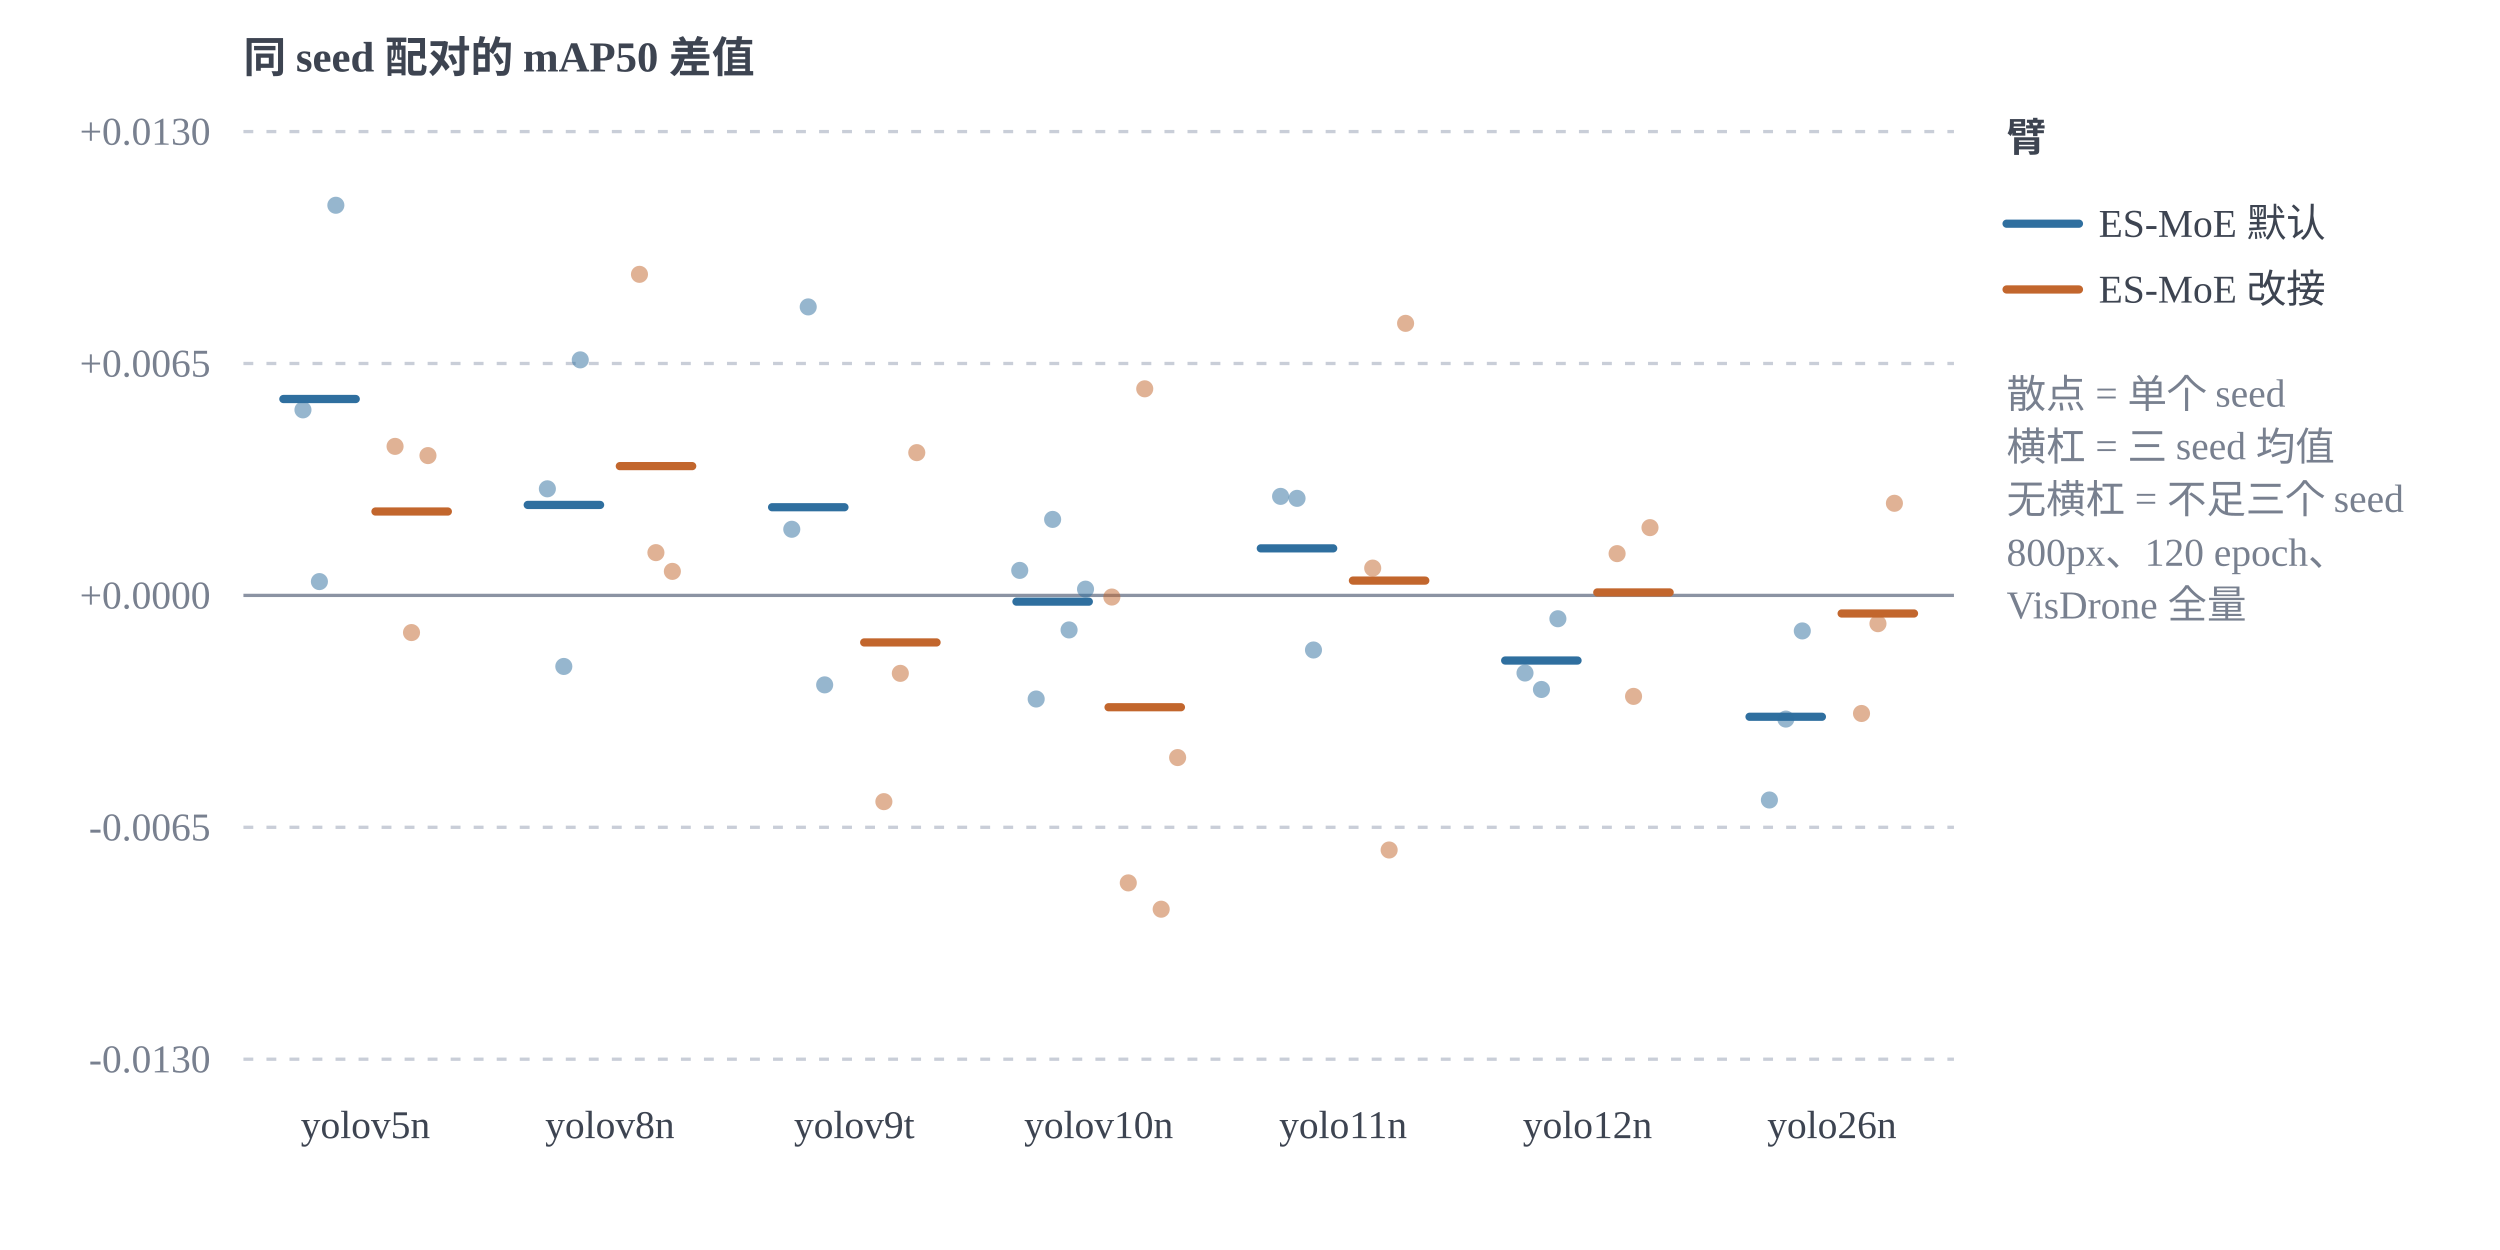
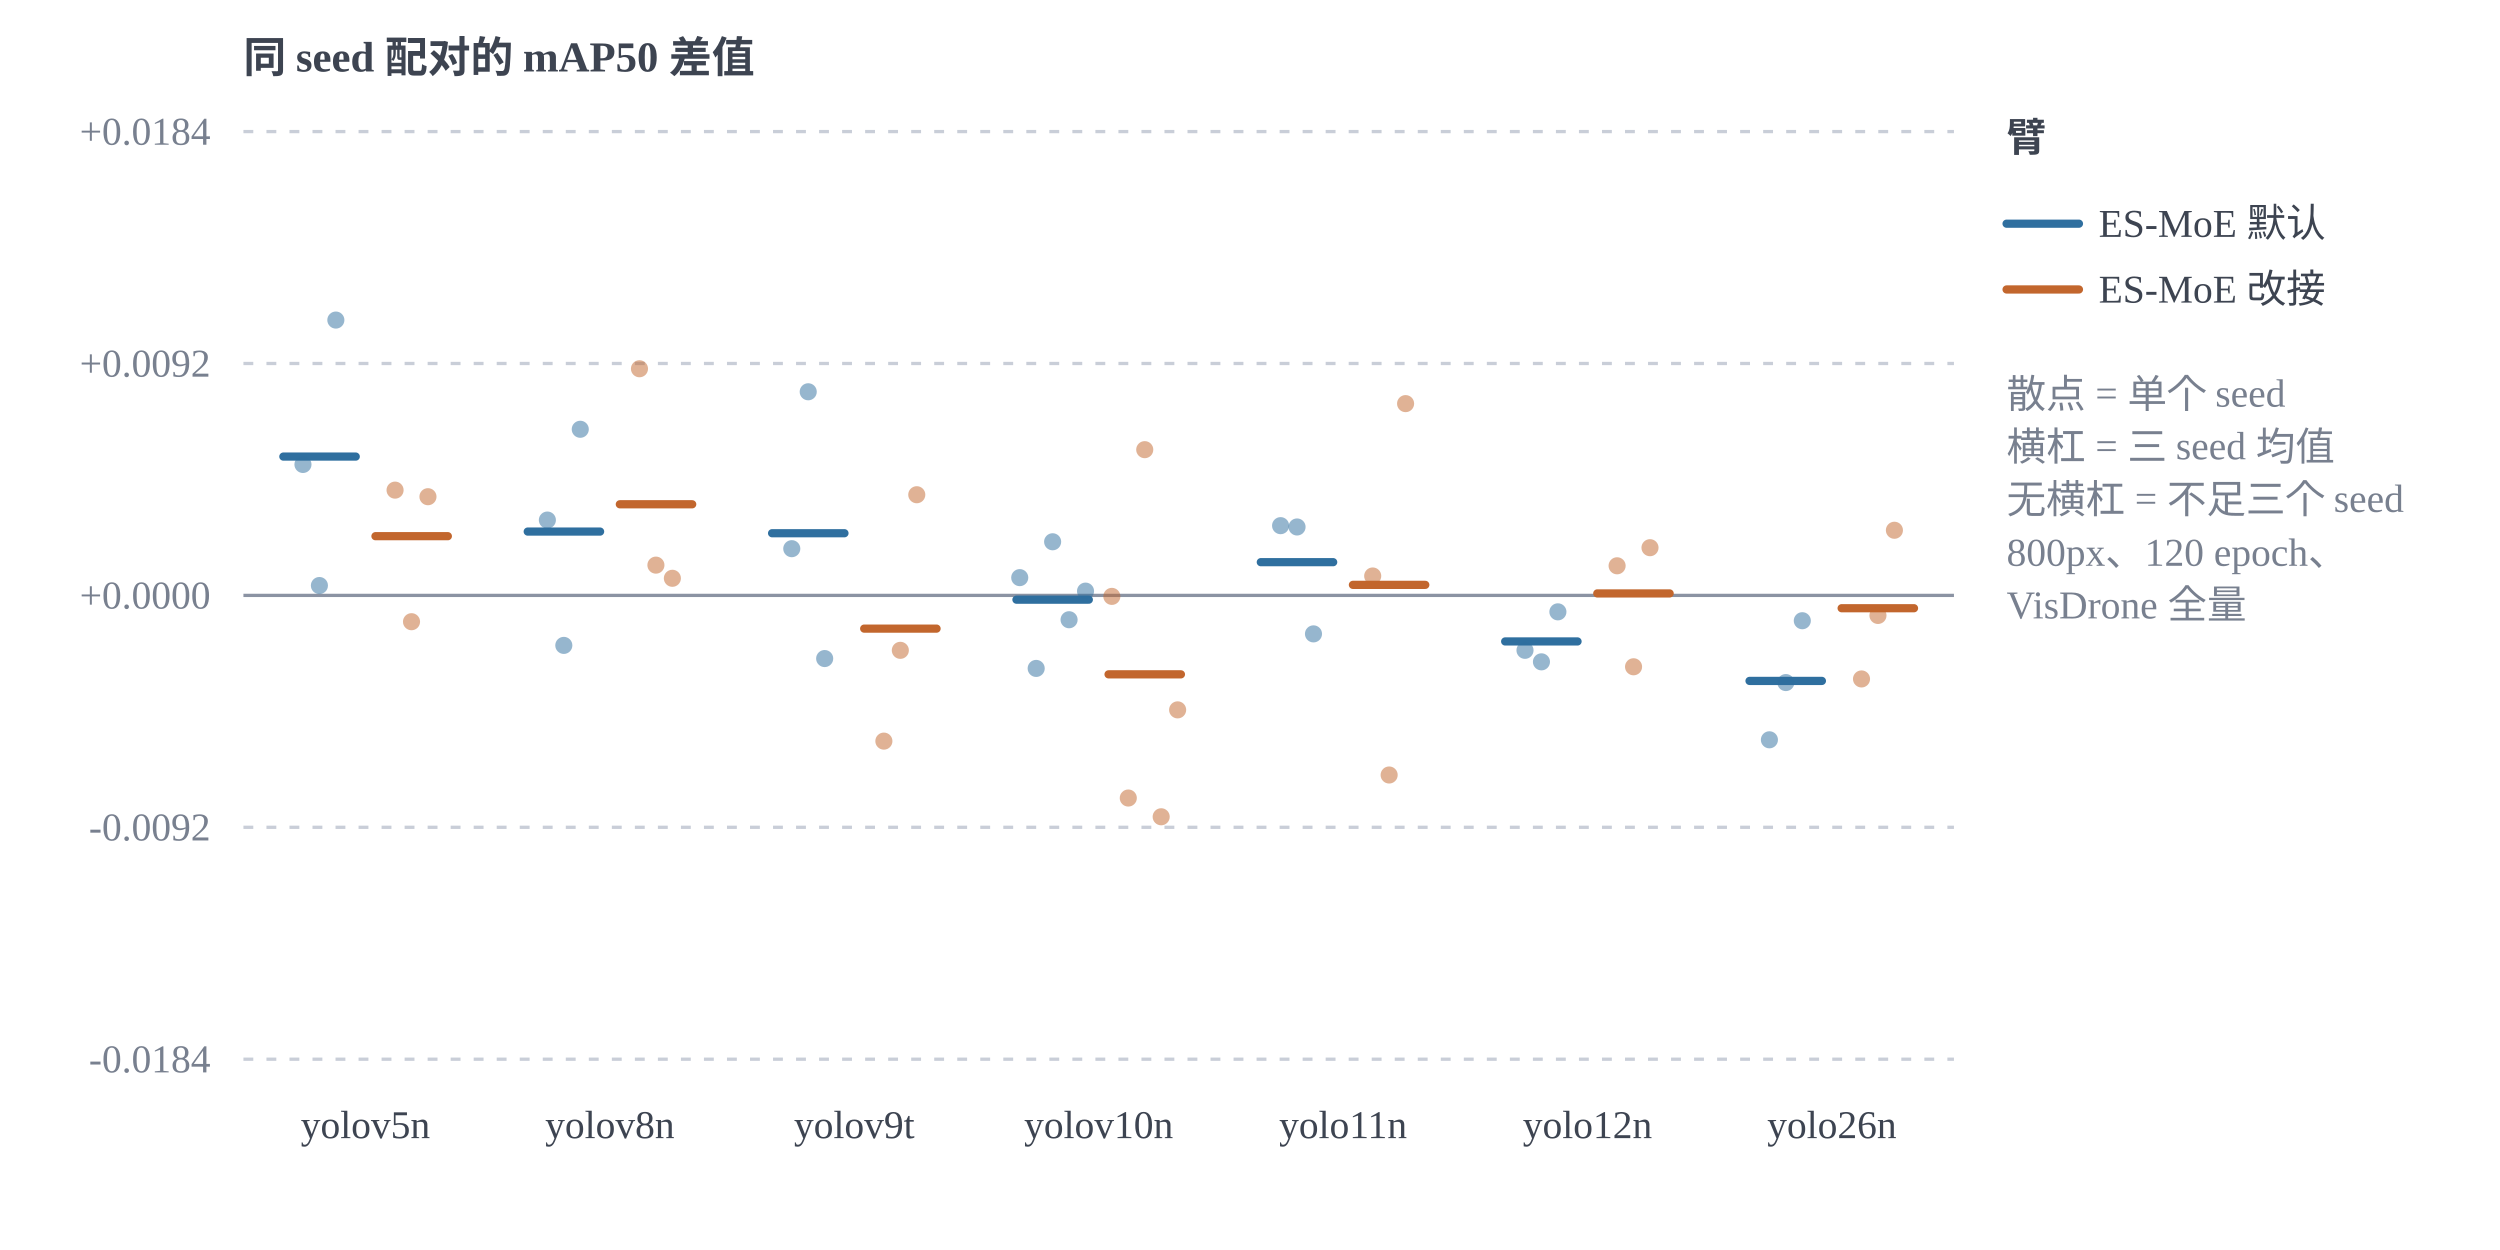
<svg xmlns="http://www.w3.org/2000/svg" viewBox="0 0 760 380" width="760" height="380" font-family="Noto Sans SC,Source Sans 3,Microsoft YaHei,system-ui,sans-serif" font-size="12">
  <style>
  .ink{fill:#3d4451}.rule{stroke:#c9ced8}.zero{stroke:#8b93a3}.faint{fill:#78808f}
  @media (prefers-color-scheme:dark){
    .ink{fill:#c9ced8}.rule{stroke:#454b57}.zero{stroke:#7e8797}.faint{fill:#98a0af}}
</style>
  <text x="74" y="22" class="ink" font-size="13" font-weight="600">同 seed 配对的 mAP50 差值</text>
  <line x1="74" y1="322.0" x2="594" y2="322.0" class="rule" stroke-dasharray="3 4" stroke-width="1" />
-   <text x="64" y="326.0" class="faint" text-anchor="end">-0.0130</text>
+   <text x="64" y="326.0" class="faint" text-anchor="end">-0.0184</text>
  <line x1="74" y1="251.5" x2="594" y2="251.5" class="rule" stroke-dasharray="3 4" stroke-width="1" />
-   <text x="64" y="255.5" class="faint" text-anchor="end">-0.0065</text>
+   <text x="64" y="255.5" class="faint" text-anchor="end">-0.0092</text>
  <line x1="74" y1="181.0" x2="594" y2="181.0" class="zero" stroke-width="1" />
  <text x="64" y="185.0" class="faint" text-anchor="end">+0.0000</text>
  <line x1="74" y1="110.5" x2="594" y2="110.5" class="rule" stroke-dasharray="3 4" stroke-width="1" />
-   <text x="64" y="114.5" class="faint" text-anchor="end">+0.0065</text>
+   <text x="64" y="114.5" class="faint" text-anchor="end">+0.0092</text>
  <line x1="74" y1="40.0" x2="594" y2="40.0" class="rule" stroke-dasharray="3 4" stroke-width="1" />
-   <text x="64" y="44.0" class="faint" text-anchor="end">+0.0130</text>
+   <text x="64" y="44.0" class="faint" text-anchor="end">+0.0184</text>
  <text x="111.1" y="346" class="ink" text-anchor="middle">yolov5n</text>
-   <line x1="86.143" y1="121.3" x2="108.143" y2="121.3" stroke="#2f6f9f" stroke-width="2.5" stroke-linecap="round" />
-   <circle cx="92.1" cy="124.6" r="2.6" fill="#2f6f9f" fill-opacity="0.5" />
-   <circle cx="97.1" cy="176.8" r="2.6" fill="#2f6f9f" fill-opacity="0.5" />
-   <circle cx="102.1" cy="62.4" r="2.6" fill="#2f6f9f" fill-opacity="0.5" />
-   <line x1="114.143" y1="155.5" x2="136.143" y2="155.5" stroke="#c2662d" stroke-width="2.5" stroke-linecap="round" />
-   <circle cx="120.1" cy="135.7" r="2.6" fill="#c2662d" fill-opacity="0.5" />
-   <circle cx="125.1" cy="192.3" r="2.6" fill="#c2662d" fill-opacity="0.5" />
-   <circle cx="130.1" cy="138.5" r="2.6" fill="#c2662d" fill-opacity="0.5" />
+   <line x1="86.143" y1="138.8" x2="108.143" y2="138.8" stroke="#2f6f9f" stroke-width="2.5" stroke-linecap="round" />
+   <circle cx="92.1" cy="141.2" r="2.6" fill="#2f6f9f" fill-opacity="0.5" />
+   <circle cx="97.1" cy="178.0" r="2.6" fill="#2f6f9f" fill-opacity="0.5" />
+   <circle cx="102.1" cy="97.3" r="2.6" fill="#2f6f9f" fill-opacity="0.5" />
+   <line x1="114.143" y1="163.0" x2="136.143" y2="163.0" stroke="#c2662d" stroke-width="2.5" stroke-linecap="round" />
+   <circle cx="120.1" cy="149.0" r="2.6" fill="#c2662d" fill-opacity="0.5" />
+   <circle cx="125.1" cy="189.0" r="2.6" fill="#c2662d" fill-opacity="0.5" />
+   <circle cx="130.1" cy="151.0" r="2.6" fill="#c2662d" fill-opacity="0.5" />
  <text x="185.4" y="346" class="ink" text-anchor="middle">yolov8n</text>
-   <line x1="160.429" y1="153.5" x2="182.429" y2="153.5" stroke="#2f6f9f" stroke-width="2.5" stroke-linecap="round" />
-   <circle cx="166.4" cy="148.6" r="2.6" fill="#2f6f9f" fill-opacity="0.5" />
-   <circle cx="171.4" cy="202.6" r="2.6" fill="#2f6f9f" fill-opacity="0.5" />
-   <circle cx="176.4" cy="109.4" r="2.6" fill="#2f6f9f" fill-opacity="0.5" />
-   <line x1="188.429" y1="141.7" x2="210.429" y2="141.7" stroke="#c2662d" stroke-width="2.5" stroke-linecap="round" />
-   <circle cx="194.4" cy="83.4" r="2.6" fill="#c2662d" fill-opacity="0.5" />
-   <circle cx="199.4" cy="168.0" r="2.6" fill="#c2662d" fill-opacity="0.5" />
-   <circle cx="204.4" cy="173.7" r="2.6" fill="#c2662d" fill-opacity="0.5" />
+   <line x1="160.429" y1="161.6" x2="182.429" y2="161.6" stroke="#2f6f9f" stroke-width="2.5" stroke-linecap="round" />
+   <circle cx="166.4" cy="158.1" r="2.6" fill="#2f6f9f" fill-opacity="0.5" />
+   <circle cx="171.4" cy="196.2" r="2.6" fill="#2f6f9f" fill-opacity="0.5" />
+   <circle cx="176.4" cy="130.5" r="2.6" fill="#2f6f9f" fill-opacity="0.5" />
+   <line x1="188.429" y1="153.3" x2="210.429" y2="153.3" stroke="#c2662d" stroke-width="2.5" stroke-linecap="round" />
+   <circle cx="194.4" cy="112.1" r="2.6" fill="#c2662d" fill-opacity="0.5" />
+   <circle cx="199.4" cy="171.8" r="2.6" fill="#c2662d" fill-opacity="0.5" />
+   <circle cx="204.4" cy="175.8" r="2.6" fill="#c2662d" fill-opacity="0.5" />
  <text x="259.7" y="346" class="ink" text-anchor="middle">yolov9t</text>
-   <line x1="234.714" y1="154.2" x2="256.714" y2="154.2" stroke="#2f6f9f" stroke-width="2.5" stroke-linecap="round" />
-   <circle cx="240.7" cy="160.9" r="2.6" fill="#2f6f9f" fill-opacity="0.5" />
-   <circle cx="245.7" cy="93.3" r="2.6" fill="#2f6f9f" fill-opacity="0.5" />
-   <circle cx="250.7" cy="208.2" r="2.6" fill="#2f6f9f" fill-opacity="0.5" />
-   <line x1="262.714" y1="195.3" x2="284.714" y2="195.3" stroke="#c2662d" stroke-width="2.5" stroke-linecap="round" />
-   <circle cx="268.7" cy="243.7" r="2.6" fill="#c2662d" fill-opacity="0.5" />
-   <circle cx="273.7" cy="204.7" r="2.6" fill="#c2662d" fill-opacity="0.5" />
-   <circle cx="278.7" cy="137.6" r="2.6" fill="#c2662d" fill-opacity="0.5" />
+   <line x1="234.714" y1="162.1" x2="256.714" y2="162.1" stroke="#2f6f9f" stroke-width="2.5" stroke-linecap="round" />
+   <circle cx="240.7" cy="166.8" r="2.6" fill="#2f6f9f" fill-opacity="0.5" />
+   <circle cx="245.7" cy="119.1" r="2.6" fill="#2f6f9f" fill-opacity="0.5" />
+   <circle cx="250.7" cy="200.2" r="2.6" fill="#2f6f9f" fill-opacity="0.5" />
+   <line x1="262.714" y1="191.1" x2="284.714" y2="191.1" stroke="#c2662d" stroke-width="2.5" stroke-linecap="round" />
+   <circle cx="268.7" cy="225.3" r="2.6" fill="#c2662d" fill-opacity="0.5" />
+   <circle cx="273.7" cy="197.7" r="2.6" fill="#c2662d" fill-opacity="0.5" />
+   <circle cx="278.7" cy="150.4" r="2.6" fill="#c2662d" fill-opacity="0.5" />
  <text x="334.0" y="346" class="ink" text-anchor="middle">yolov10n</text>
-   <line x1="309.0" y1="182.9" x2="331.0" y2="182.9" stroke="#2f6f9f" stroke-width="2.5" stroke-linecap="round" />
-   <circle cx="310.0" cy="173.4" r="2.6" fill="#2f6f9f" fill-opacity="0.5" />
-   <circle cx="315.0" cy="212.5" r="2.6" fill="#2f6f9f" fill-opacity="0.5" />
-   <circle cx="320.0" cy="157.9" r="2.6" fill="#2f6f9f" fill-opacity="0.5" />
-   <circle cx="325.0" cy="191.5" r="2.6" fill="#2f6f9f" fill-opacity="0.5" />
-   <circle cx="330.0" cy="179.1" r="2.6" fill="#2f6f9f" fill-opacity="0.5" />
-   <line x1="337.0" y1="215.0" x2="359.0" y2="215.0" stroke="#c2662d" stroke-width="2.5" stroke-linecap="round" />
-   <circle cx="338.0" cy="181.5" r="2.6" fill="#c2662d" fill-opacity="0.5" />
-   <circle cx="343.0" cy="268.4" r="2.6" fill="#c2662d" fill-opacity="0.5" />
-   <circle cx="348.0" cy="118.2" r="2.6" fill="#c2662d" fill-opacity="0.5" />
-   <circle cx="353.0" cy="276.4" r="2.6" fill="#c2662d" fill-opacity="0.5" />
-   <circle cx="358.0" cy="230.3" r="2.6" fill="#c2662d" fill-opacity="0.5" />
+   <line x1="309.0" y1="182.3" x2="331.0" y2="182.3" stroke="#2f6f9f" stroke-width="2.5" stroke-linecap="round" />
+   <circle cx="310.0" cy="175.6" r="2.6" fill="#2f6f9f" fill-opacity="0.5" />
+   <circle cx="315.0" cy="203.2" r="2.6" fill="#2f6f9f" fill-opacity="0.5" />
+   <circle cx="320.0" cy="164.7" r="2.6" fill="#2f6f9f" fill-opacity="0.5" />
+   <circle cx="325.0" cy="188.4" r="2.6" fill="#2f6f9f" fill-opacity="0.5" />
+   <circle cx="330.0" cy="179.7" r="2.6" fill="#2f6f9f" fill-opacity="0.5" />
+   <line x1="337.0" y1="205.0" x2="359.0" y2="205.0" stroke="#c2662d" stroke-width="2.5" stroke-linecap="round" />
+   <circle cx="338.0" cy="181.3" r="2.6" fill="#c2662d" fill-opacity="0.5" />
+   <circle cx="343.0" cy="242.6" r="2.6" fill="#c2662d" fill-opacity="0.5" />
+   <circle cx="348.0" cy="136.7" r="2.6" fill="#c2662d" fill-opacity="0.5" />
+   <circle cx="353.0" cy="248.3" r="2.6" fill="#c2662d" fill-opacity="0.5" />
+   <circle cx="358.0" cy="215.8" r="2.6" fill="#c2662d" fill-opacity="0.5" />
  <text x="408.3" y="346" class="ink" text-anchor="middle">yolo11n</text>
-   <line x1="383.286" y1="166.7" x2="405.286" y2="166.7" stroke="#2f6f9f" stroke-width="2.5" stroke-linecap="round" />
-   <circle cx="389.3" cy="150.9" r="2.6" fill="#2f6f9f" fill-opacity="0.5" />
-   <circle cx="394.3" cy="151.5" r="2.6" fill="#2f6f9f" fill-opacity="0.5" />
-   <circle cx="399.3" cy="197.6" r="2.6" fill="#2f6f9f" fill-opacity="0.5" />
-   <line x1="411.286" y1="176.5" x2="433.286" y2="176.5" stroke="#c2662d" stroke-width="2.5" stroke-linecap="round" />
-   <circle cx="417.3" cy="172.7" r="2.6" fill="#c2662d" fill-opacity="0.5" />
-   <circle cx="422.3" cy="258.4" r="2.6" fill="#c2662d" fill-opacity="0.5" />
-   <circle cx="427.3" cy="98.3" r="2.6" fill="#c2662d" fill-opacity="0.5" />
+   <line x1="383.286" y1="170.9" x2="405.286" y2="170.9" stroke="#2f6f9f" stroke-width="2.5" stroke-linecap="round" />
+   <circle cx="389.3" cy="159.8" r="2.6" fill="#2f6f9f" fill-opacity="0.5" />
+   <circle cx="394.3" cy="160.2" r="2.6" fill="#2f6f9f" fill-opacity="0.5" />
+   <circle cx="399.3" cy="192.7" r="2.6" fill="#2f6f9f" fill-opacity="0.5" />
+   <line x1="411.286" y1="177.8" x2="433.286" y2="177.8" stroke="#c2662d" stroke-width="2.5" stroke-linecap="round" />
+   <circle cx="417.3" cy="175.1" r="2.6" fill="#c2662d" fill-opacity="0.5" />
+   <circle cx="422.3" cy="235.6" r="2.6" fill="#c2662d" fill-opacity="0.5" />
+   <circle cx="427.3" cy="122.7" r="2.6" fill="#c2662d" fill-opacity="0.5" />
  <text x="482.6" y="346" class="ink" text-anchor="middle">yolo12n</text>
-   <line x1="457.571" y1="200.8" x2="479.571" y2="200.8" stroke="#2f6f9f" stroke-width="2.5" stroke-linecap="round" />
-   <circle cx="463.6" cy="204.6" r="2.6" fill="#2f6f9f" fill-opacity="0.5" />
-   <circle cx="468.6" cy="209.6" r="2.6" fill="#2f6f9f" fill-opacity="0.5" />
-   <circle cx="473.6" cy="188.1" r="2.6" fill="#2f6f9f" fill-opacity="0.5" />
-   <line x1="485.571" y1="180.1" x2="507.571" y2="180.1" stroke="#c2662d" stroke-width="2.5" stroke-linecap="round" />
-   <circle cx="491.6" cy="168.3" r="2.6" fill="#c2662d" fill-opacity="0.5" />
-   <circle cx="496.6" cy="211.7" r="2.6" fill="#c2662d" fill-opacity="0.5" />
-   <circle cx="501.6" cy="160.4" r="2.6" fill="#c2662d" fill-opacity="0.5" />
+   <line x1="457.571" y1="195.0" x2="479.571" y2="195.0" stroke="#2f6f9f" stroke-width="2.5" stroke-linecap="round" />
+   <circle cx="463.6" cy="197.7" r="2.6" fill="#2f6f9f" fill-opacity="0.5" />
+   <circle cx="468.6" cy="201.2" r="2.6" fill="#2f6f9f" fill-opacity="0.5" />
+   <circle cx="473.6" cy="186.0" r="2.6" fill="#2f6f9f" fill-opacity="0.5" />
+   <line x1="485.571" y1="180.4" x2="507.571" y2="180.4" stroke="#c2662d" stroke-width="2.5" stroke-linecap="round" />
+   <circle cx="491.6" cy="172.0" r="2.6" fill="#c2662d" fill-opacity="0.5" />
+   <circle cx="496.6" cy="202.7" r="2.6" fill="#c2662d" fill-opacity="0.5" />
+   <circle cx="501.6" cy="166.5" r="2.6" fill="#c2662d" fill-opacity="0.5" />
  <text x="556.9" y="346" class="ink" text-anchor="middle">yolo26n</text>
-   <line x1="531.857" y1="217.9" x2="553.857" y2="217.9" stroke="#2f6f9f" stroke-width="2.5" stroke-linecap="round" />
-   <circle cx="537.9" cy="243.2" r="2.6" fill="#2f6f9f" fill-opacity="0.5" />
-   <circle cx="542.9" cy="218.6" r="2.6" fill="#2f6f9f" fill-opacity="0.5" />
-   <circle cx="547.9" cy="191.8" r="2.6" fill="#2f6f9f" fill-opacity="0.5" />
-   <line x1="559.857" y1="186.5" x2="581.857" y2="186.5" stroke="#c2662d" stroke-width="2.5" stroke-linecap="round" />
-   <circle cx="565.9" cy="216.9" r="2.6" fill="#c2662d" fill-opacity="0.5" />
-   <circle cx="570.9" cy="189.6" r="2.6" fill="#c2662d" fill-opacity="0.5" />
-   <circle cx="575.9" cy="153.0" r="2.6" fill="#c2662d" fill-opacity="0.5" />
+   <line x1="531.857" y1="207.0" x2="553.857" y2="207.0" stroke="#2f6f9f" stroke-width="2.5" stroke-linecap="round" />
+   <circle cx="537.9" cy="224.9" r="2.6" fill="#2f6f9f" fill-opacity="0.5" />
+   <circle cx="542.9" cy="207.5" r="2.6" fill="#2f6f9f" fill-opacity="0.5" />
+   <circle cx="547.9" cy="188.7" r="2.6" fill="#2f6f9f" fill-opacity="0.5" />
+   <line x1="559.857" y1="184.9" x2="581.857" y2="184.9" stroke="#c2662d" stroke-width="2.5" stroke-linecap="round" />
+   <circle cx="565.9" cy="206.4" r="2.6" fill="#c2662d" fill-opacity="0.5" />
+   <circle cx="570.9" cy="187.1" r="2.6" fill="#c2662d" fill-opacity="0.5" />
+   <circle cx="575.9" cy="161.2" r="2.6" fill="#c2662d" fill-opacity="0.5" />
  <text x="610" y="46" class="ink" font-weight="600">臂</text>
  <line x1="610" y1="68" x2="632" y2="68" stroke="#2f6f9f" stroke-width="2.5" stroke-linecap="round" />
  <text x="638" y="72" class="ink">ES-MoE 默认</text>
  <line x1="610" y1="88" x2="632" y2="88" stroke="#c2662d" stroke-width="2.5" stroke-linecap="round" />
  <text x="638" y="92" class="ink">ES-MoE 改接</text>
  <text x="610" y="124" class="faint">散点 = 单个 seed</text>
  <text x="610" y="140" class="faint">横杠 = 三 seed 均值</text>
  <text x="610" y="156" class="faint">无横杠 = 不足三个 seed</text>
  <text x="610" y="172" class="faint">800px、120 epoch、</text>
  <text x="610" y="188" class="faint">VisDrone 全量</text>
</svg>
